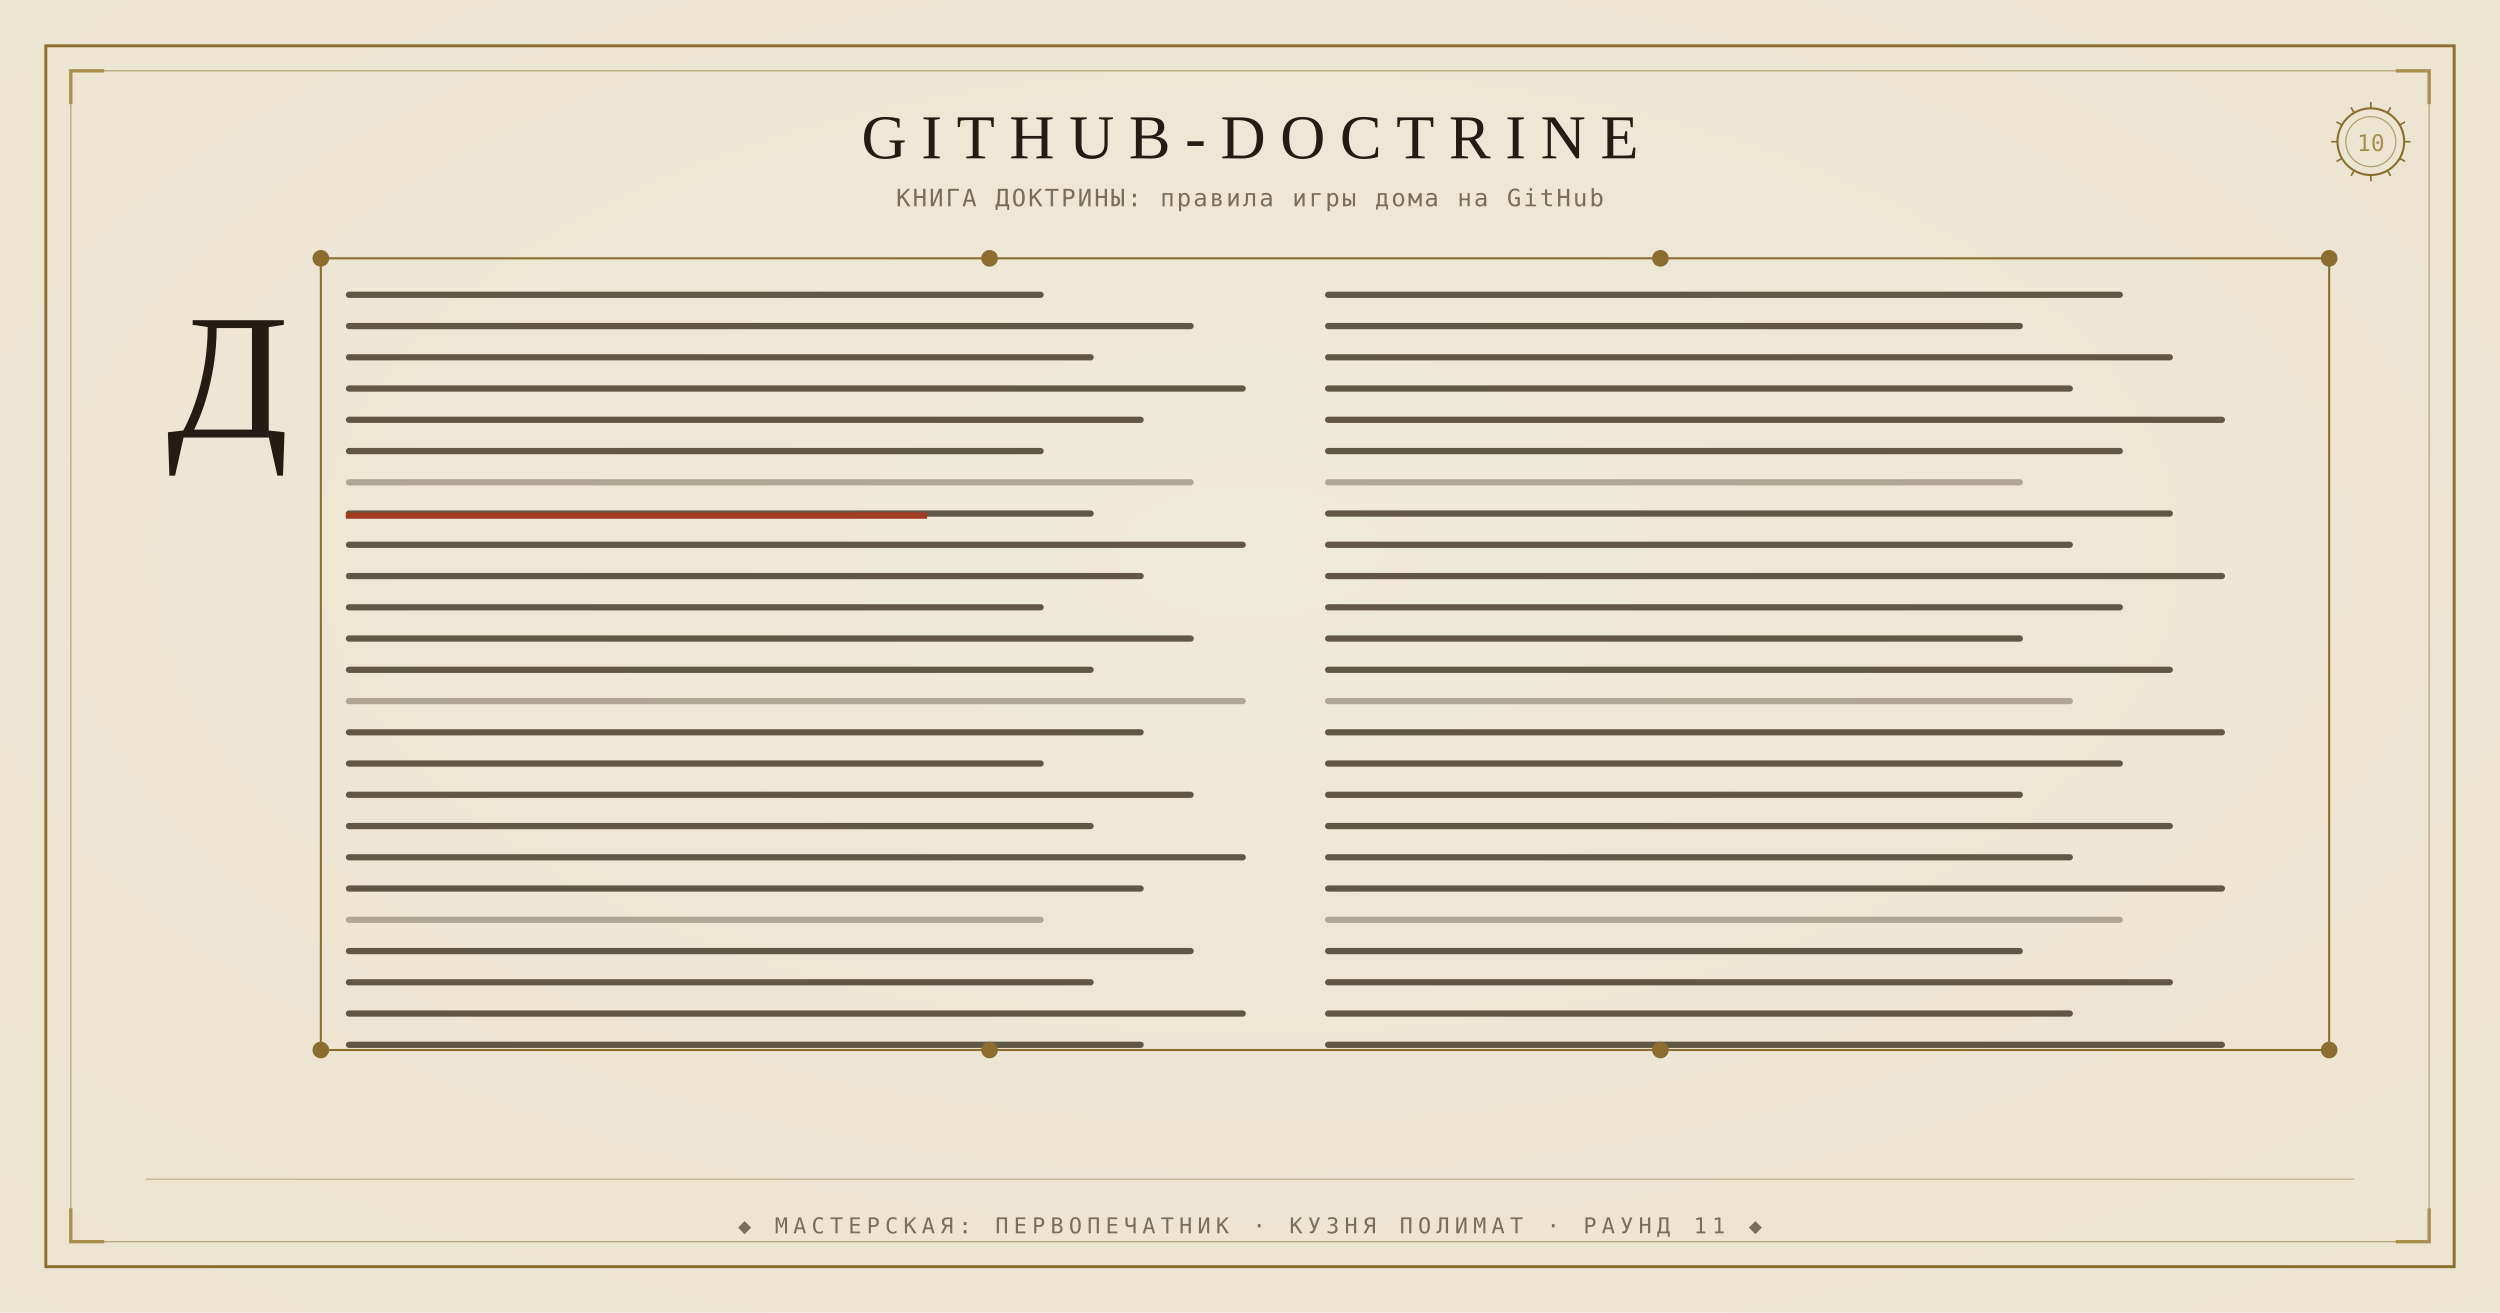
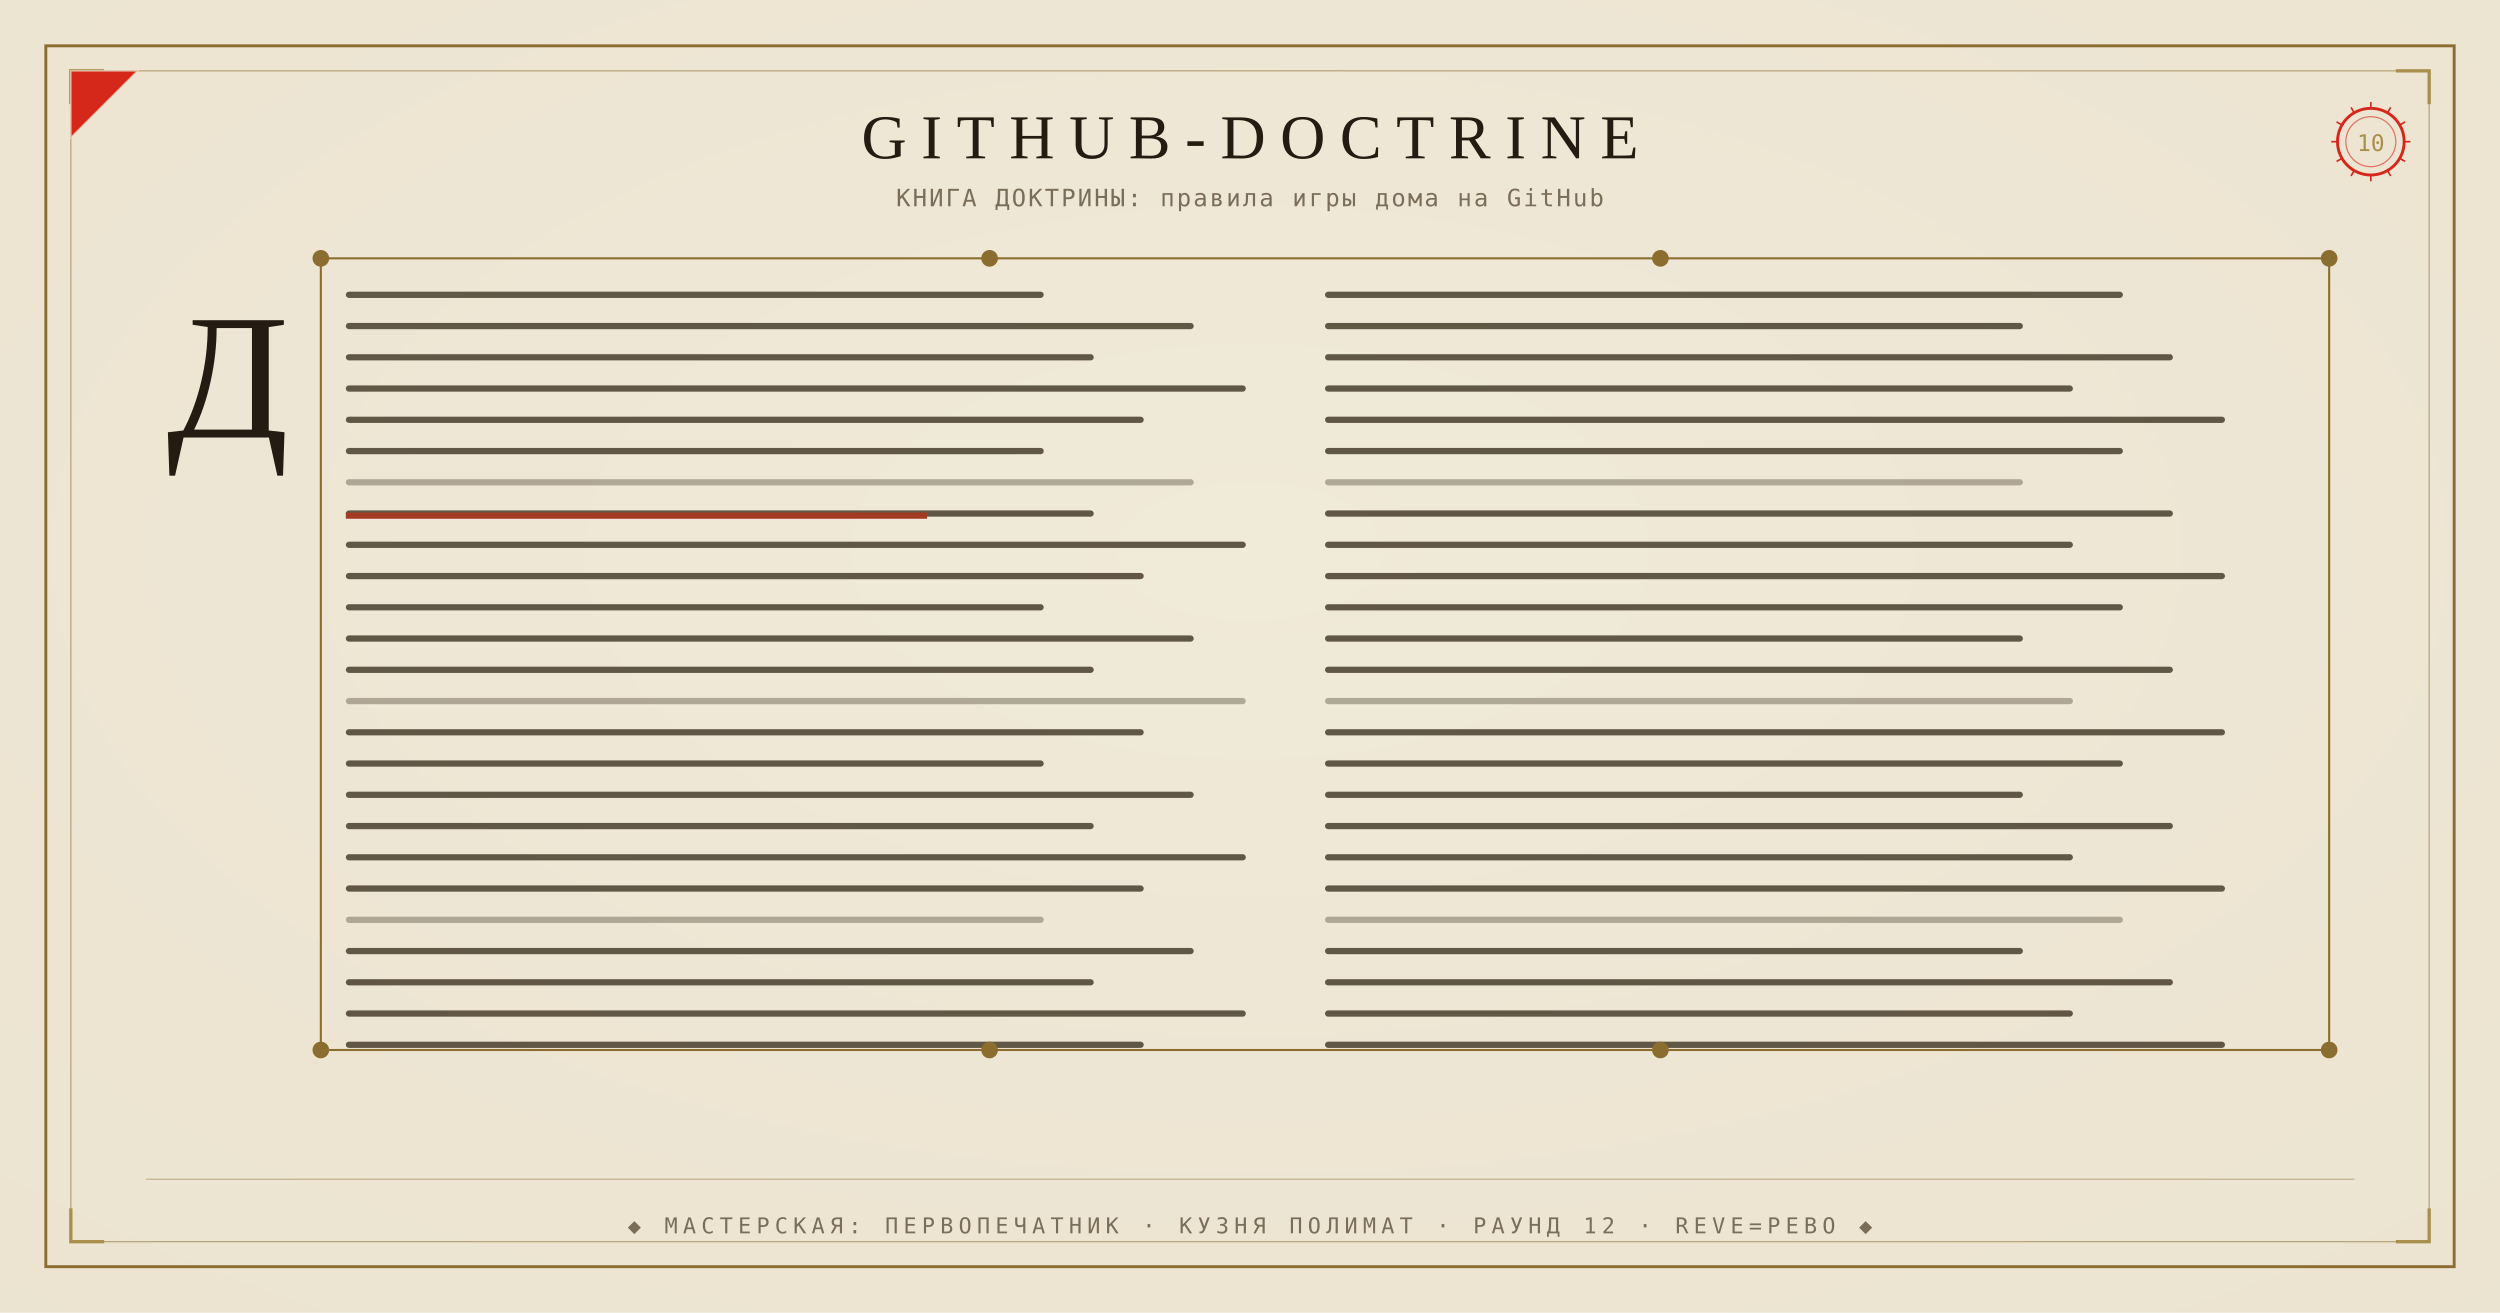
<svg xmlns="http://www.w3.org/2000/svg" viewBox="0 0 1200 630" width="1200" height="630">
  <rect width="1200" height="630" fill="#EAE2CE" />
  <radialGradient id="vig10" cx="0.5" cy="0.42" r="0.95">
    <stop offset="0" stop-color="#F1EBDA" />
    <stop offset="1" stop-color="#EAE2CE" />
  </radialGradient>
  <rect width="1200" height="630" fill="url(#vig10)" opacity="0.9" />
  <rect x="22" y="22" width="1156" height="586" fill="none" stroke="#8A6D2F" stroke-width="1.4" />
  <rect x="34" y="34" width="1132" height="562" fill="none" stroke="#8A6D2F" stroke-width="0.6" opacity="0.55" />
  <path d="M 34 50 L 34 34 L 50 34" fill="none" stroke="#A98F4C" stroke-width="1.6" />
  <path d="M 1166 50 L 1166 34 L 1150 34" fill="none" stroke="#A98F4C" stroke-width="1.6" />
  <path d="M 34 580 L 34 596 L 50 596" fill="none" stroke="#A98F4C" stroke-width="1.6" />
  <path d="M 1166 580 L 1166 596 L 1150 596" fill="none" stroke="#A98F4C" stroke-width="1.6" />
+   <path d="M 34 66 L 34 34 L 66 34 Z" fill="#D5281B" />
+   <path d="M 34 66 L 34 34 L 66 34 Z" fill="none" stroke="#EAE2CE" stroke-width="0.8" opacity="0.65" />
  <text x="600.0" y="76" text-anchor="middle" font-family="Georgia, 'Times New Roman', serif" font-size="30" fill="#241C12" letter-spacing="7">GITHUB-DOCTRINE</text>
  <text x="600.0" y="99" text-anchor="middle" font-family="'Cascadia Mono', ui-monospace, Consolas, monospace" font-size="11.5" fill="#7A6E58" letter-spacing="1">КНИГА ДОКТРИНЫ: правила игры дома на GitHub</text>
  <g transform="translate(1138,68)">
-     <circle r="16" fill="none" stroke="#8A6D2F" stroke-width="1" />
-     <circle r="12" fill="none" stroke="#8A6D2F" stroke-width="0.6" opacity="0.6" />
+     <circle r="16" fill="none" stroke="#D5281B" stroke-width="1.4" />
+     <circle r="12" fill="none" stroke="#D5281B" stroke-width="0.6" opacity="0.6" />
    <text y="4.5" text-anchor="middle" font-family="'Cascadia Mono', ui-monospace, Consolas, monospace" font-size="11" fill="#A98F4C">10</text>
-     <g stroke="#8A6D2F" stroke-width="0.8">
+     <g stroke="#D5281B" stroke-width="0.8">
      <line x1="0" y1="-19" x2="0" y2="-16" transform="rotate(0)" />
      <line x1="0" y1="-19" x2="0" y2="-16" transform="rotate(30)" />
      <line x1="0" y1="-19" x2="0" y2="-16" transform="rotate(60)" />
      <line x1="0" y1="-19" x2="0" y2="-16" transform="rotate(90)" />
      <line x1="0" y1="-19" x2="0" y2="-16" transform="rotate(120)" />
      <line x1="0" y1="-19" x2="0" y2="-16" transform="rotate(150)" />
      <line x1="0" y1="-19" x2="0" y2="-16" transform="rotate(180)" />
      <line x1="0" y1="-19" x2="0" y2="-16" transform="rotate(210)" />
      <line x1="0" y1="-19" x2="0" y2="-16" transform="rotate(240)" />
      <line x1="0" y1="-19" x2="0" y2="-16" transform="rotate(270)" />
      <line x1="0" y1="-19" x2="0" y2="-16" transform="rotate(300)" />
      <line x1="0" y1="-19" x2="0" y2="-16" transform="rotate(330)" />
    </g>
  </g>
  <line x1="70" y1="566" x2="1130" y2="566" stroke="#8A6D2F" stroke-width="0.5" opacity="0.5" />
-   <text x="600.0" y="592" text-anchor="middle" font-family="'Cascadia Mono', ui-monospace, Consolas, monospace" font-size="10.5" fill="#7A6E58" letter-spacing="2.5">◆ МАСТЕРСКАЯ: ПЕРВОПЕЧАТНИК · КУЗНЯ ПОЛИМАТ · РАУНД 11 ◆</text>
+   <text x="600.0" y="592" text-anchor="middle" font-family="'Cascadia Mono', ui-monospace, Consolas, monospace" font-size="10.5" fill="#7A6E58" letter-spacing="2.5">◆ МАСТЕРСКАЯ: ПЕРВОПЕЧАТНИК · КУЗНЯ ПОЛИМАТ · РАУНД 12 · REVE=РЕВО ◆</text>
  <clipPath id="clip10">
    <rect x="70" y="118" width="1060" height="404" />
  </clipPath>
  <g clip-path="url(#clip10)">
    <text x="80" y="210" font-family="Georgia, 'Times New Roman', serif" font-size="86" fill="#241C12">Д</text>
    <rect x="166" y="140" width="335" height="3" rx="1.5" fill="#3A2E1C" opacity="0.78" />
    <rect x="166" y="155" width="407" height="3" rx="1.5" fill="#3A2E1C" opacity="0.78" />
    <rect x="166" y="170" width="359" height="3" rx="1.5" fill="#3A2E1C" opacity="0.78" />
    <rect x="166" y="185" width="432" height="3" rx="1.5" fill="#3A2E1C" opacity="0.78" />
    <rect x="166" y="200" width="383" height="3" rx="1.5" fill="#3A2E1C" opacity="0.78" />
    <rect x="166" y="215" width="335" height="3" rx="1.5" fill="#3A2E1C" opacity="0.78" />
    <rect x="166" y="230" width="407" height="3" rx="1.5" fill="#3A2E1C" opacity="0.35" />
    <rect x="166" y="245" width="359" height="3" rx="1.5" fill="#3A2E1C" opacity="0.78" />
    <rect x="166" y="260" width="432" height="3" rx="1.5" fill="#3A2E1C" opacity="0.78" />
    <rect x="166" y="275" width="383" height="3" rx="1.5" fill="#3A2E1C" opacity="0.78" />
    <rect x="166" y="290" width="335" height="3" rx="1.5" fill="#3A2E1C" opacity="0.78" />
    <rect x="166" y="305" width="407" height="3" rx="1.5" fill="#3A2E1C" opacity="0.78" />
    <rect x="166" y="320" width="359" height="3" rx="1.5" fill="#3A2E1C" opacity="0.78" />
    <rect x="166" y="335" width="432" height="3" rx="1.5" fill="#3A2E1C" opacity="0.35" />
    <rect x="166" y="350" width="383" height="3" rx="1.5" fill="#3A2E1C" opacity="0.78" />
    <rect x="166" y="365" width="335" height="3" rx="1.5" fill="#3A2E1C" opacity="0.78" />
    <rect x="166" y="380" width="407" height="3" rx="1.5" fill="#3A2E1C" opacity="0.78" />
    <rect x="166" y="395" width="359" height="3" rx="1.5" fill="#3A2E1C" opacity="0.78" />
    <rect x="166" y="410" width="432" height="3" rx="1.5" fill="#3A2E1C" opacity="0.78" />
    <rect x="166" y="425" width="383" height="3" rx="1.5" fill="#3A2E1C" opacity="0.78" />
    <rect x="166" y="440" width="335" height="3" rx="1.5" fill="#3A2E1C" opacity="0.35" />
    <rect x="166" y="455" width="407" height="3" rx="1.5" fill="#3A2E1C" opacity="0.78" />
    <rect x="166" y="470" width="359" height="3" rx="1.5" fill="#3A2E1C" opacity="0.78" />
    <rect x="166" y="485" width="432" height="3" rx="1.5" fill="#3A2E1C" opacity="0.78" />
    <rect x="166" y="500" width="383" height="3" rx="1.5" fill="#3A2E1C" opacity="0.78" />
    <rect x="636" y="140" width="383" height="3" rx="1.5" fill="#3A2E1C" opacity="0.78" />
    <rect x="636" y="155" width="335" height="3" rx="1.5" fill="#3A2E1C" opacity="0.78" />
    <rect x="636" y="170" width="407" height="3" rx="1.5" fill="#3A2E1C" opacity="0.78" />
    <rect x="636" y="185" width="359" height="3" rx="1.5" fill="#3A2E1C" opacity="0.78" />
    <rect x="636" y="200" width="432" height="3" rx="1.5" fill="#3A2E1C" opacity="0.78" />
    <rect x="636" y="215" width="383" height="3" rx="1.5" fill="#3A2E1C" opacity="0.78" />
    <rect x="636" y="230" width="335" height="3" rx="1.5" fill="#3A2E1C" opacity="0.35" />
    <rect x="636" y="245" width="407" height="3" rx="1.5" fill="#3A2E1C" opacity="0.78" />
    <rect x="636" y="260" width="359" height="3" rx="1.5" fill="#3A2E1C" opacity="0.78" />
    <rect x="636" y="275" width="432" height="3" rx="1.5" fill="#3A2E1C" opacity="0.78" />
    <rect x="636" y="290" width="383" height="3" rx="1.5" fill="#3A2E1C" opacity="0.78" />
    <rect x="636" y="305" width="335" height="3" rx="1.5" fill="#3A2E1C" opacity="0.78" />
    <rect x="636" y="320" width="407" height="3" rx="1.5" fill="#3A2E1C" opacity="0.78" />
    <rect x="636" y="335" width="359" height="3" rx="1.5" fill="#3A2E1C" opacity="0.35" />
    <rect x="636" y="350" width="432" height="3" rx="1.5" fill="#3A2E1C" opacity="0.78" />
    <rect x="636" y="365" width="383" height="3" rx="1.5" fill="#3A2E1C" opacity="0.78" />
    <rect x="636" y="380" width="335" height="3" rx="1.5" fill="#3A2E1C" opacity="0.78" />
    <rect x="636" y="395" width="407" height="3" rx="1.5" fill="#3A2E1C" opacity="0.78" />
    <rect x="636" y="410" width="359" height="3" rx="1.5" fill="#3A2E1C" opacity="0.78" />
    <rect x="636" y="425" width="432" height="3" rx="1.5" fill="#3A2E1C" opacity="0.78" />
    <rect x="636" y="440" width="383" height="3" rx="1.5" fill="#3A2E1C" opacity="0.35" />
    <rect x="636" y="455" width="335" height="3" rx="1.5" fill="#3A2E1C" opacity="0.78" />
    <rect x="636" y="470" width="407" height="3" rx="1.5" fill="#3A2E1C" opacity="0.78" />
    <rect x="636" y="485" width="359" height="3" rx="1.5" fill="#3A2E1C" opacity="0.78" />
    <rect x="636" y="500" width="432" height="3" rx="1.5" fill="#3A2E1C" opacity="0.78" />
    <rect x="154" y="124" width="964" height="380" fill="none" stroke="#8A6D2F" stroke-width="1" />
    <circle cx="154" cy="124" r="4" fill="#8A6D2F" />
    <circle cx="154" cy="504" r="4" fill="#8A6D2F" />
    <circle cx="475" cy="124" r="4" fill="#8A6D2F" />
    <circle cx="475" cy="504" r="4" fill="#8A6D2F" />
    <circle cx="797" cy="124" r="4" fill="#8A6D2F" />
    <circle cx="797" cy="504" r="4" fill="#8A6D2F" />
    <circle cx="1118" cy="124" r="4" fill="#8A6D2F" />
    <circle cx="1118" cy="504" r="4" fill="#8A6D2F" />
    <rect x="166" y="246" width="279" height="3" fill="#A33B22" />
  </g>
</svg>
